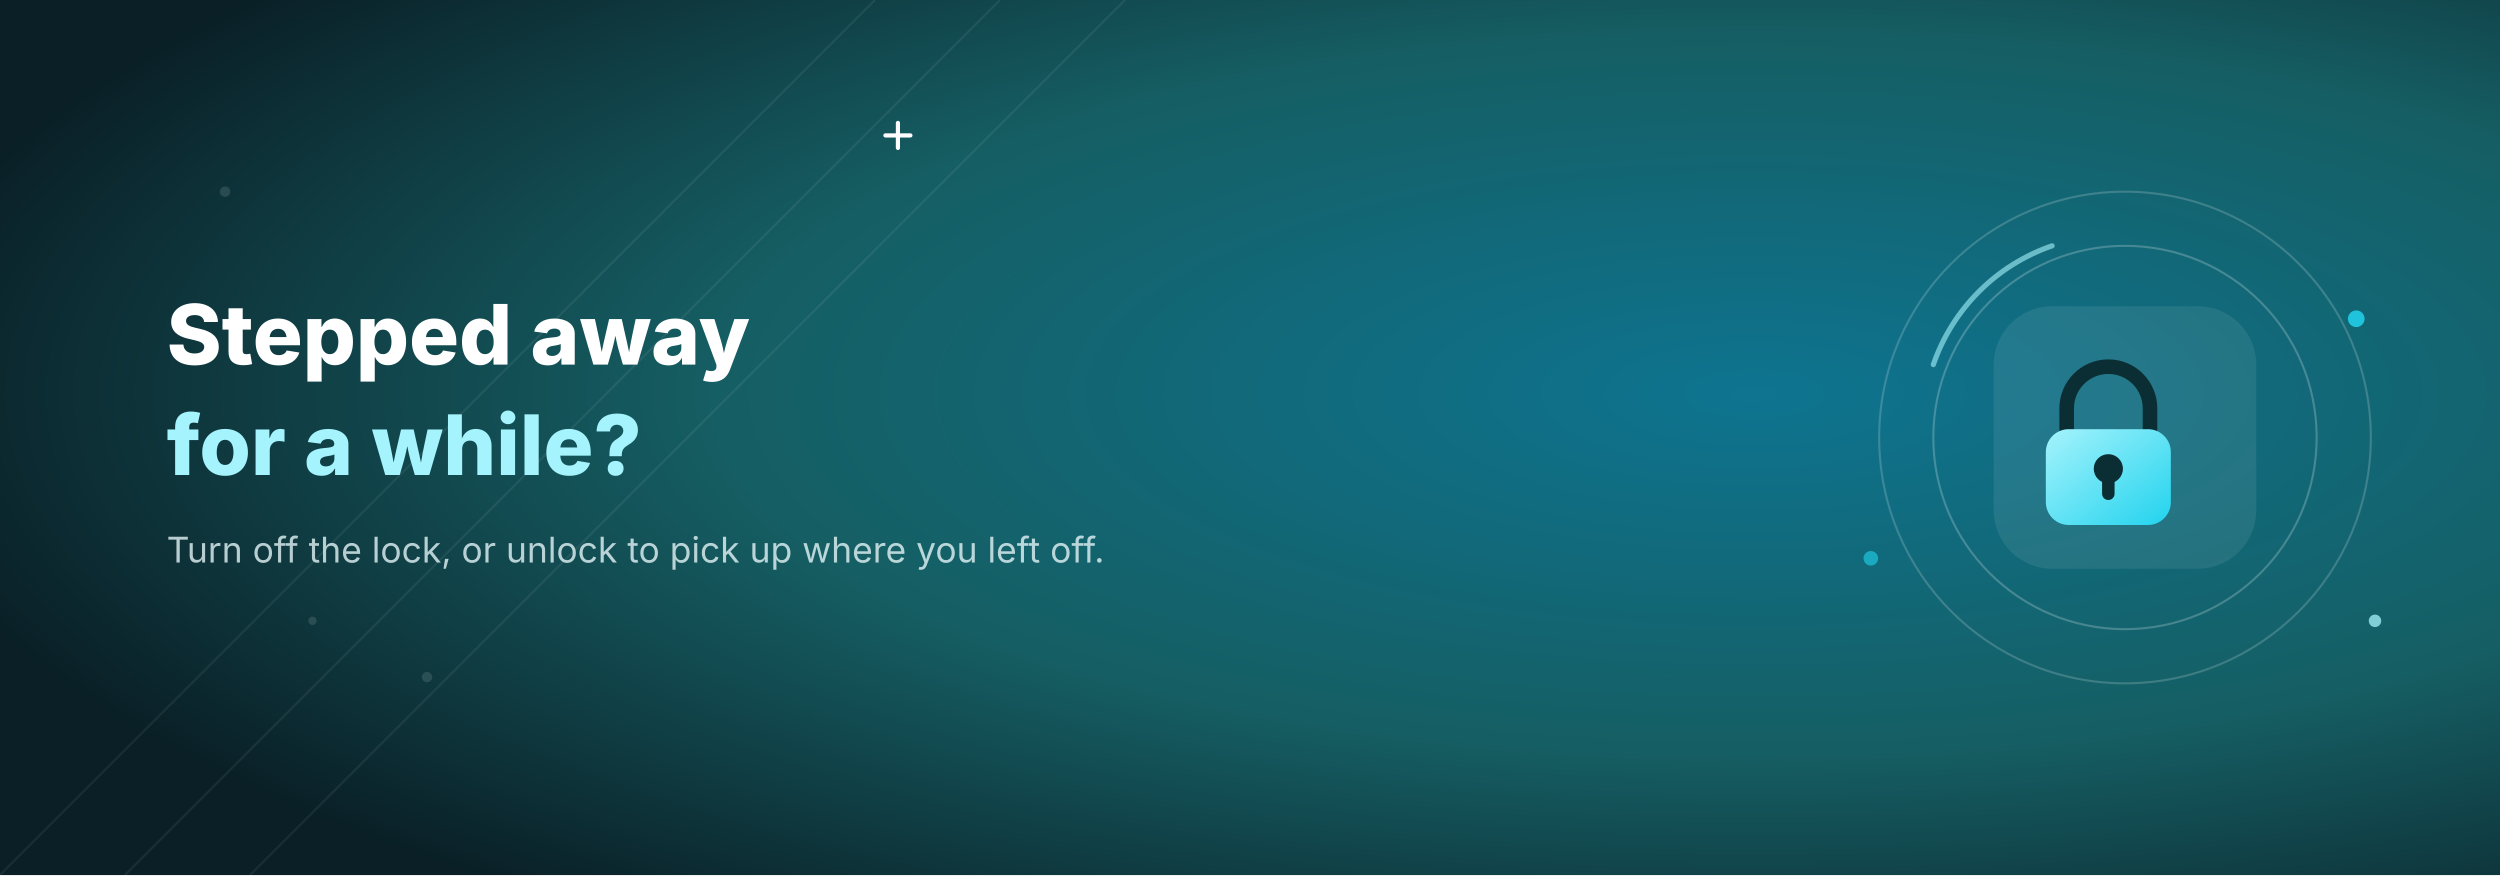
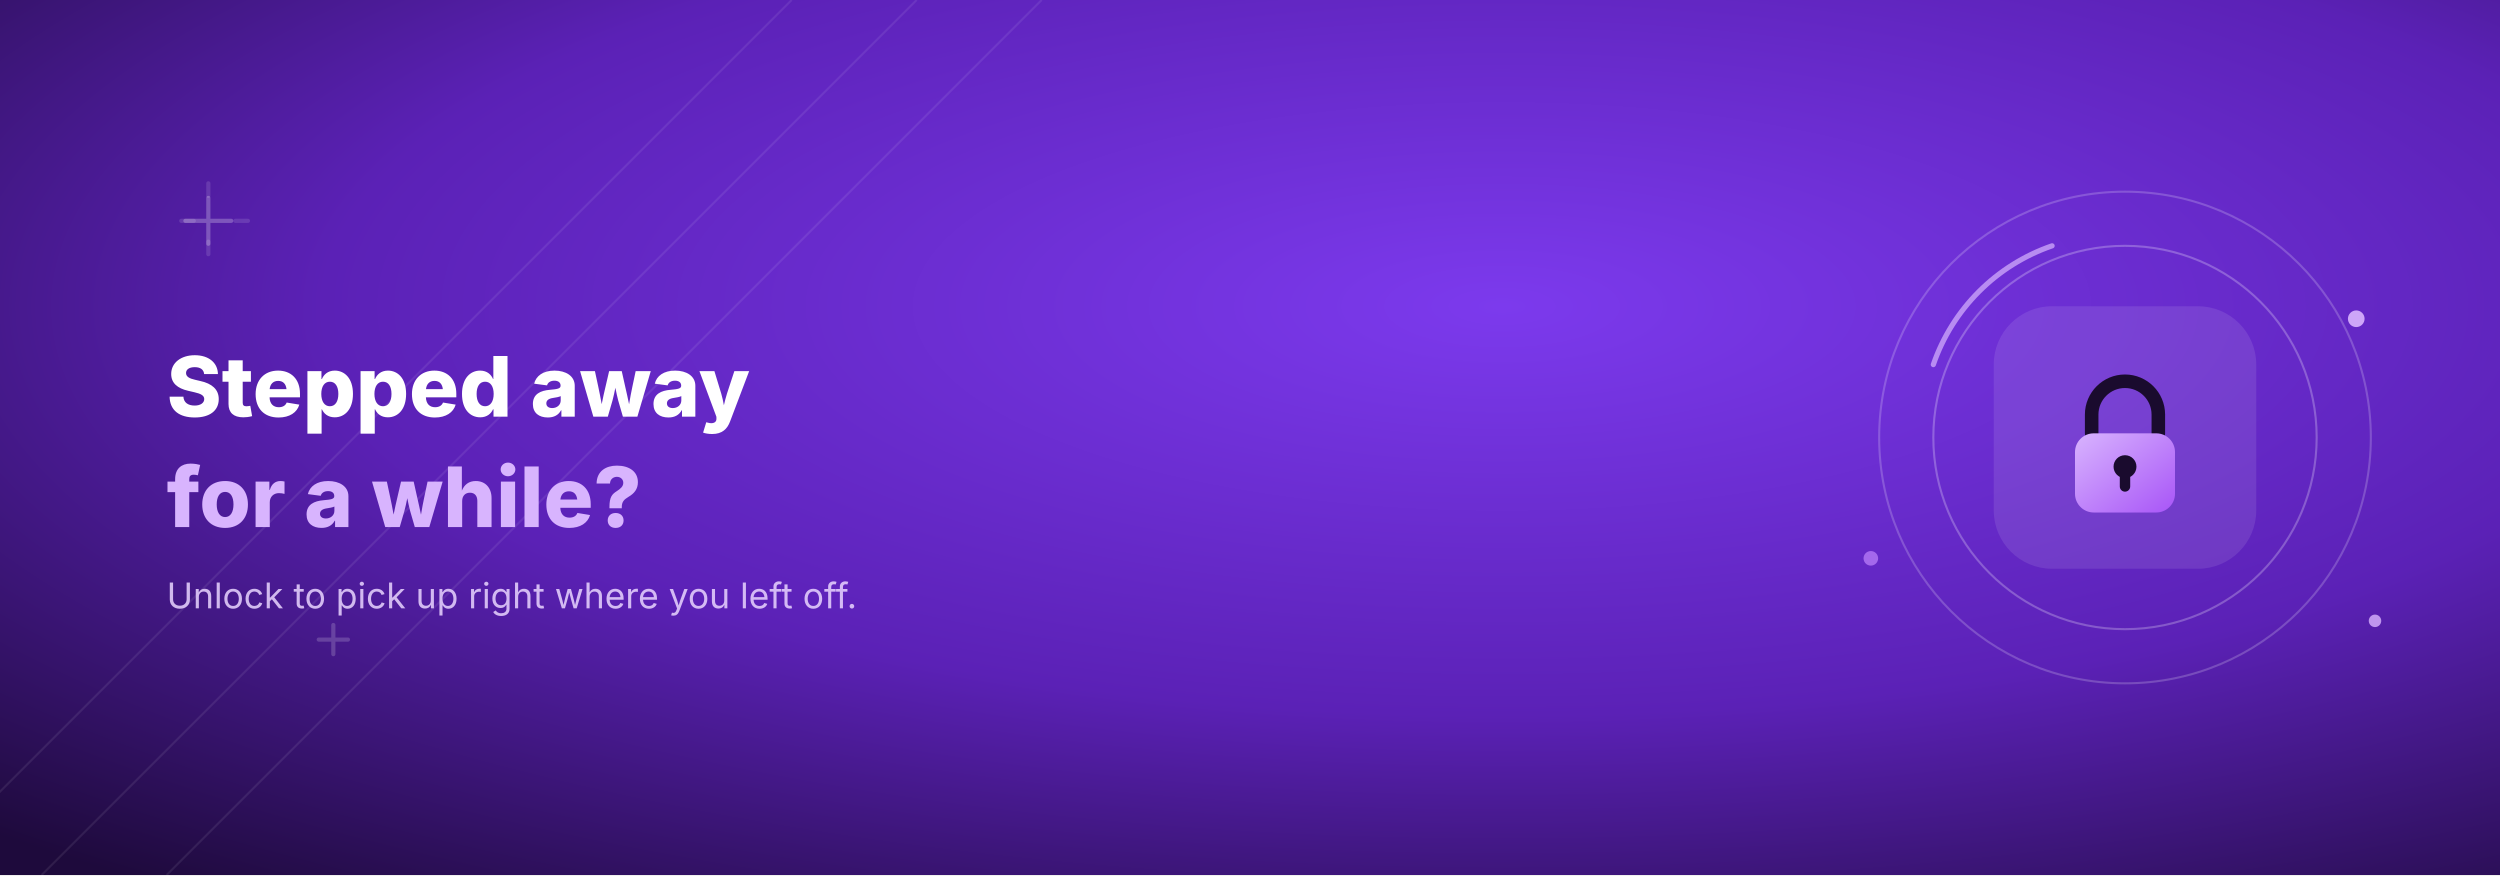
<svg xmlns="http://www.w3.org/2000/svg" width="1200" height="420" viewBox="0 0 1200 420">
  <defs>
-     <radialGradient id="bg" cx="70%" cy="45%" r="75%">
-       <stop offset="0%" stop-color="#0e7490" />
-       <stop offset="55%" stop-color="#155e63" />
-       <stop offset="100%" stop-color="#0a1f26" />
+     <radialGradient id="bg" cx="60%" cy="35%" r="85%">
+       <stop offset="0%" stop-color="#7c3aed" />
+       <stop offset="55%" stop-color="#5b21b6" />
+       <stop offset="100%" stop-color="#1e0a3c" />
    </radialGradient>
    <linearGradient id="badge" x1="0%" y1="0%" x2="100%" y2="100%">
-       <stop offset="0%" stop-color="#a5f3fc" />
-       <stop offset="100%" stop-color="#22d3ee" />
+       <stop offset="0%" stop-color="#d8b4fe" />
+       <stop offset="100%" stop-color="#a855f7" />
    </linearGradient>
  </defs>
  <rect width="1200" height="420" fill="url(#bg)" />
-   <g stroke="#ffffff" stroke-opacity="0.07" stroke-width="1">
-     <line x1="0" y1="420" x2="420" y2="0" />
-     <line x1="60" y1="420" x2="480" y2="0" />
-     <line x1="120" y1="420" x2="540" y2="0" />
+   <g stroke="#ffffff" stroke-opacity="0.08" stroke-width="1">
+     <line x1="-40" y1="420" x2="380" y2="0" />
+     <line x1="20" y1="420" x2="440" y2="0" />
+     <line x1="80" y1="420" x2="500" y2="0" />
  </g>
-   <g fill="#ffffff" fill-opacity="0.12">
-     <circle cx="108" cy="92" r="2.5" />
-     <path d="M 425 65 h 12 M 431 59 v 12" stroke="#ffffff" stroke-width="2" stroke-linecap="round" />
-     <circle cx="205" cy="325" r="2.5" />
-     <circle cx="150" cy="298" r="2" />
+   <g stroke="#ffffff" stroke-opacity="0.25" stroke-width="2" stroke-linecap="round">
+     <path d="M 100 95 v 22 M 89 106 h 22" />
+     <path d="M 100 88 v 6 M 100 116 v 6 M 93 106 h -6 M 113 106 h 6" opacity="0.5" />
  </g>
-   <text x="80" y="175" font-family="system-ui, -apple-system, Segoe UI, sans-serif" font-size="40" font-weight="800" fill="#ffffff">Stepped away</text>
-   <text x="80" y="228" font-family="system-ui, -apple-system, Segoe UI, sans-serif" font-size="40" font-weight="800" fill="#a5f3fc">for a while?</text>
-   <text x="80" y="270" font-family="system-ui, -apple-system, Segoe UI, sans-serif" font-size="17" fill="#e2f4f6" fill-opacity="0.8">Turn off the lock, or unlock to pick up where you left off.</text>
+   <g stroke="#ffffff" stroke-opacity="0.18" stroke-width="2" stroke-linecap="round">
+     <path d="M 160 300 v 14 M 153 307 h 14" />
+   </g>
+   <text x="80" y="200" font-family="system-ui, -apple-system, Segoe UI, sans-serif" font-size="40" font-weight="800" fill="#ffffff">Stepped away</text>
+   <text x="80" y="253" font-family="system-ui, -apple-system, Segoe UI, sans-serif" font-size="40" font-weight="800" fill="#d8b4fe">for a while?</text>
+   <text x="80" y="292" font-family="system-ui, -apple-system, Segoe UI, sans-serif" font-size="17" fill="#e9d5ff" fill-opacity="0.85">Unlock to pick up right where you left off.</text>
  <g transform="translate(1020, 210)">
-     <circle r="118" fill="none" stroke="#ffffff" stroke-opacity="0.18" stroke-width="1" />
-     <circle r="92" fill="none" stroke="#ffffff" stroke-opacity="0.22" stroke-width="1" />
-     <path d="M -92 -35 A 92 92 0 0 1 -35 -92" fill="none" stroke="#a5f3fc" stroke-opacity="0.6" stroke-width="2.5" stroke-linecap="round" />
-     <circle cx="111" cy="-57" r="4" fill="#22d3ee" fill-opacity="0.85" />
-     <circle cx="-122" cy="58" r="3.5" fill="#22d3ee" fill-opacity="0.6" />
-     <circle cx="120" cy="88" r="3" fill="#a5f3fc" fill-opacity="0.75" />
-     <rect x="-63" y="-63" width="126" height="126" rx="28" fill="#ffffff" fill-opacity="0.08" />
-     <g transform="translate(-38, -42)">
-       <path d="M 10 38 v -10 a 20 20 0 0 1 40 0 v 10" fill="none" stroke="#0a2e33" stroke-width="7" stroke-linecap="round" />
-       <rect x="0" y="38" width="60" height="46" rx="11" fill="url(#badge)" />
-       <circle cx="30" cy="57" r="7" fill="#0a2e33" />
-       <rect x="27" y="57" width="6" height="15" rx="3" fill="#0a2e33" />
+     <circle r="118" fill="none" stroke="#ffffff" stroke-opacity="0.2" stroke-width="1" />
+     <circle r="92" fill="none" stroke="#ffffff" stroke-opacity="0.25" stroke-width="1" />
+     <path d="M -92 -35 A 92 92 0 0 1 -35 -92" fill="none" stroke="#d8b4fe" stroke-opacity="0.7" stroke-width="2.5" stroke-linecap="round" />
+     <circle cx="111" cy="-57" r="4" fill="#d8b4fe" fill-opacity="0.9" />
+     <circle cx="-122" cy="58" r="3.5" fill="#c084fc" fill-opacity="0.7" />
+     <circle cx="120" cy="88" r="3" fill="#d8b4fe" fill-opacity="0.8" />
+     <rect x="-63" y="-63" width="126" height="126" rx="28" fill="#ffffff" fill-opacity="0.1" />
+     <g transform="translate(-24, -30)">
+       <path d="M 8 28 v -9 a 16 16 0 0 1 32 0 v 9" fill="none" stroke="#1a0b2e" stroke-width="6.5" stroke-linecap="round" />
+       <rect x="0" y="28" width="48" height="38" rx="9" fill="url(#badge)" />
+       <circle cx="24" cy="44" r="5.5" fill="#1a0b2e" />
+       <rect x="21.5" y="44" width="5" height="12" rx="2.5" fill="#1a0b2e" />
    </g>
  </g>
</svg>
